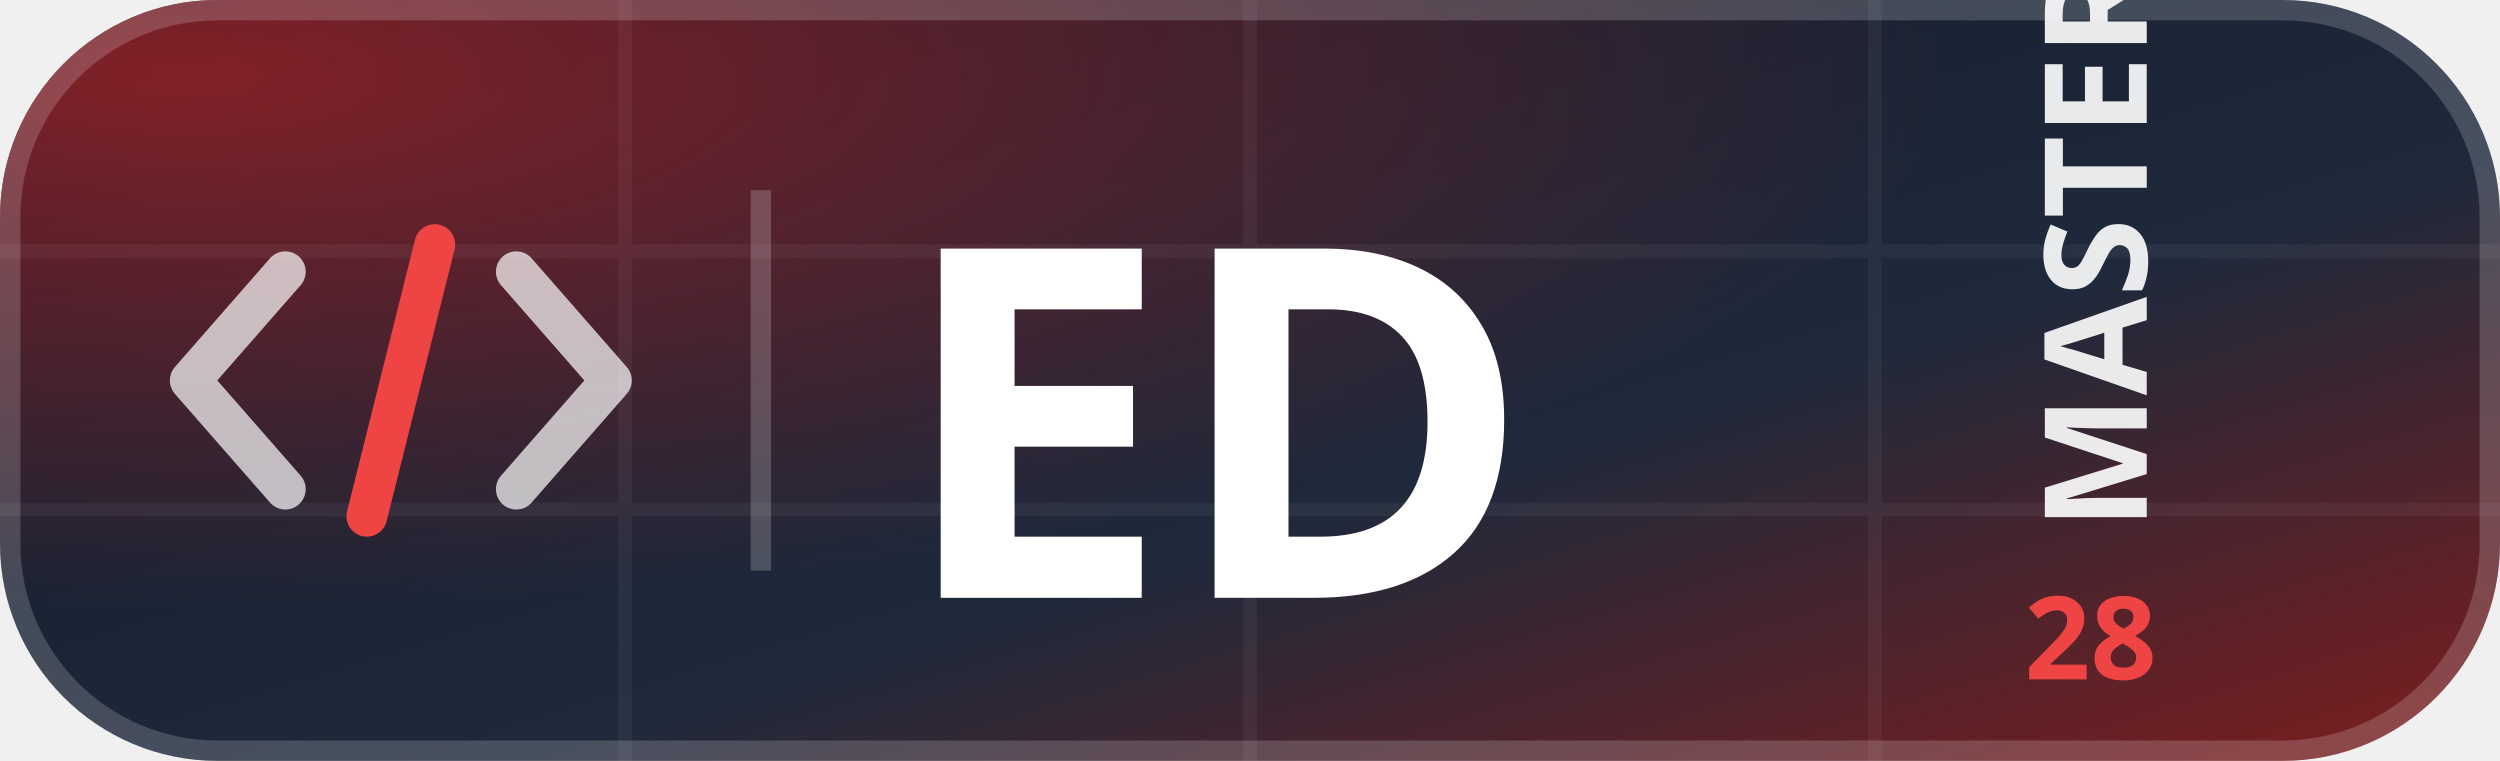
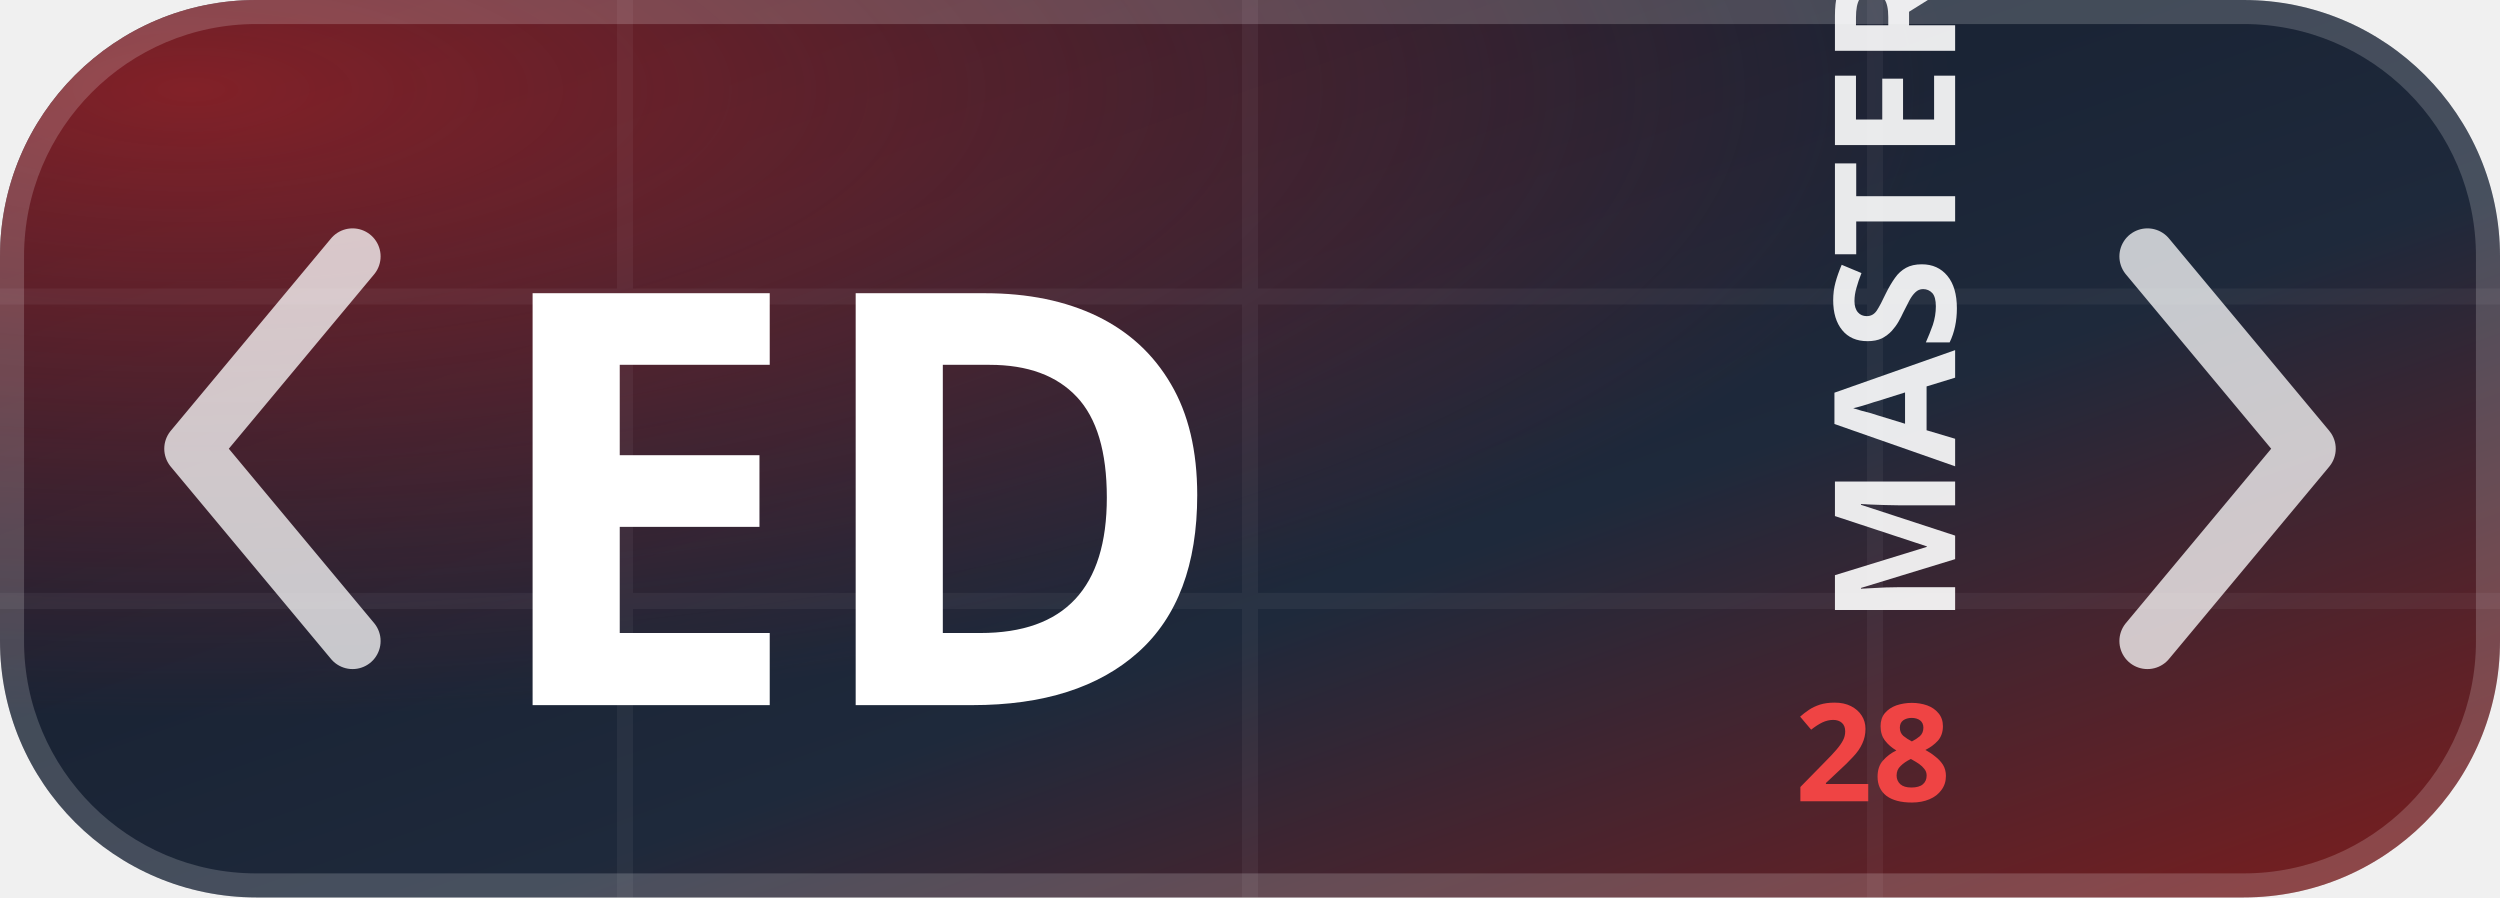
- <svg xmlns="http://www.w3.org/2000/svg" viewBox="0 0 184 56" role="img" aria-labelledby="t">
+ <svg xmlns="http://www.w3.org/2000/svg" viewBox="0 0 156 56" role="img" aria-labelledby="t">
  <defs>
    <linearGradient id="bg" x1="0" y1="0" x2="1" y2="1">
      <stop offset="0" stop-color="#111827" />
      <stop offset="0.6" stop-color="#1e293b" />
      <stop offset="1" stop-color="#7f1d1d" />
    </linearGradient>
    <radialGradient id="glow" cx="0.08" cy="0.1" r="0.7">
      <stop offset="0" stop-color="#dc2626" stop-opacity="0.55" />
      <stop offset="1" stop-color="#dc2626" stop-opacity="0" />
    </radialGradient>
    <clipPath id="clip">
-       <rect width="184" height="56" rx="16" />
+       <rect width="156" height="56" rx="16" />
    </clipPath>
  </defs>
  <g clip-path="url(#clip)">
-     <rect width="184" height="56" fill="url(#bg)" />
-     <rect width="184" height="56" fill="url(#glow)" />
-     <path d="M0 18.5H184M0 37.5H184M46 0V56M92 0V56M138 0V56" stroke="#fff" stroke-opacity="0.05" />
+     <rect width="156" height="56" fill="url(#bg)" />
+     <rect width="156" height="56" fill="url(#glow)" />
+     <path d="M0 18.5H156M0 37.5H156M39 0V56M78 0V56M117 0V56" stroke="#fff" stroke-opacity="0.05" />
  </g>
-   <rect x="0.75" y="0.75" width="182.5" height="54.5" rx="15.25" fill="none" stroke="#fff" stroke-opacity="0.18" stroke-width="1.5" />
-   <g fill="none" stroke-width="3" stroke-linecap="round" stroke-linejoin="round">
-     <path d="M21 20l-7 8 7 8" stroke="#fff" stroke-opacity="0.7" />
-     <path d="M32 18l-5 20" stroke="#ef4444" />
-     <path d="M38 20l7 8-7 8" stroke="#fff" stroke-opacity="0.7" />
+   <rect x="0.75" y="0.75" width="154.5" height="54.5" rx="15.25" fill="none" stroke="#fff" stroke-opacity="0.18" stroke-width="1.5" />
+   <g fill="none" stroke="#fff" stroke-opacity="0.75" stroke-width="3.5" stroke-linecap="round" stroke-linejoin="round">
+     <path d="M22 16 12 28l10 12" />
+     <path d="M134 16l10 12-10 12" />
  </g>
-   <path d="M56 14V42" stroke="#fff" stroke-opacity="0.2" stroke-width="1.5" />
-   <text x="66" y="44" font-family="Orbitron, 'Arial Black', sans-serif" font-size="36" font-weight="900" fill="#fff" textLength="74" lengthAdjust="spacingAndGlyphs">ED</text>
-   <text transform="translate(158 39) rotate(-90)" font-family="Orbitron, 'Arial Black', sans-serif" font-size="10.5" font-weight="900" fill="#fff" fill-opacity="0.9" textLength="29" lengthAdjust="spacingAndGlyphs">MASTER</text>
-   <text x="149" y="50" font-family="Orbitron, 'Arial Black', sans-serif" font-size="8.5" font-weight="900" fill="#ef4444" textLength="11" lengthAdjust="spacingAndGlyphs">28</text>
+   <text x="30" y="44" font-family="Orbitron, 'Arial Black', sans-serif" font-size="36" font-weight="900" fill="#fff" textLength="74" lengthAdjust="spacingAndGlyphs">ED</text>
+   <text transform="translate(122 39) rotate(-90)" font-family="Orbitron, 'Arial Black', sans-serif" font-size="10.5" font-weight="900" fill="#fff" fill-opacity="0.9" textLength="29" lengthAdjust="spacingAndGlyphs">MASTER</text>
+   <text x="112" y="50" font-family="Orbitron, 'Arial Black', sans-serif" font-size="8.5" font-weight="900" fill="#ef4444" textLength="11" lengthAdjust="spacingAndGlyphs">28</text>
</svg>
